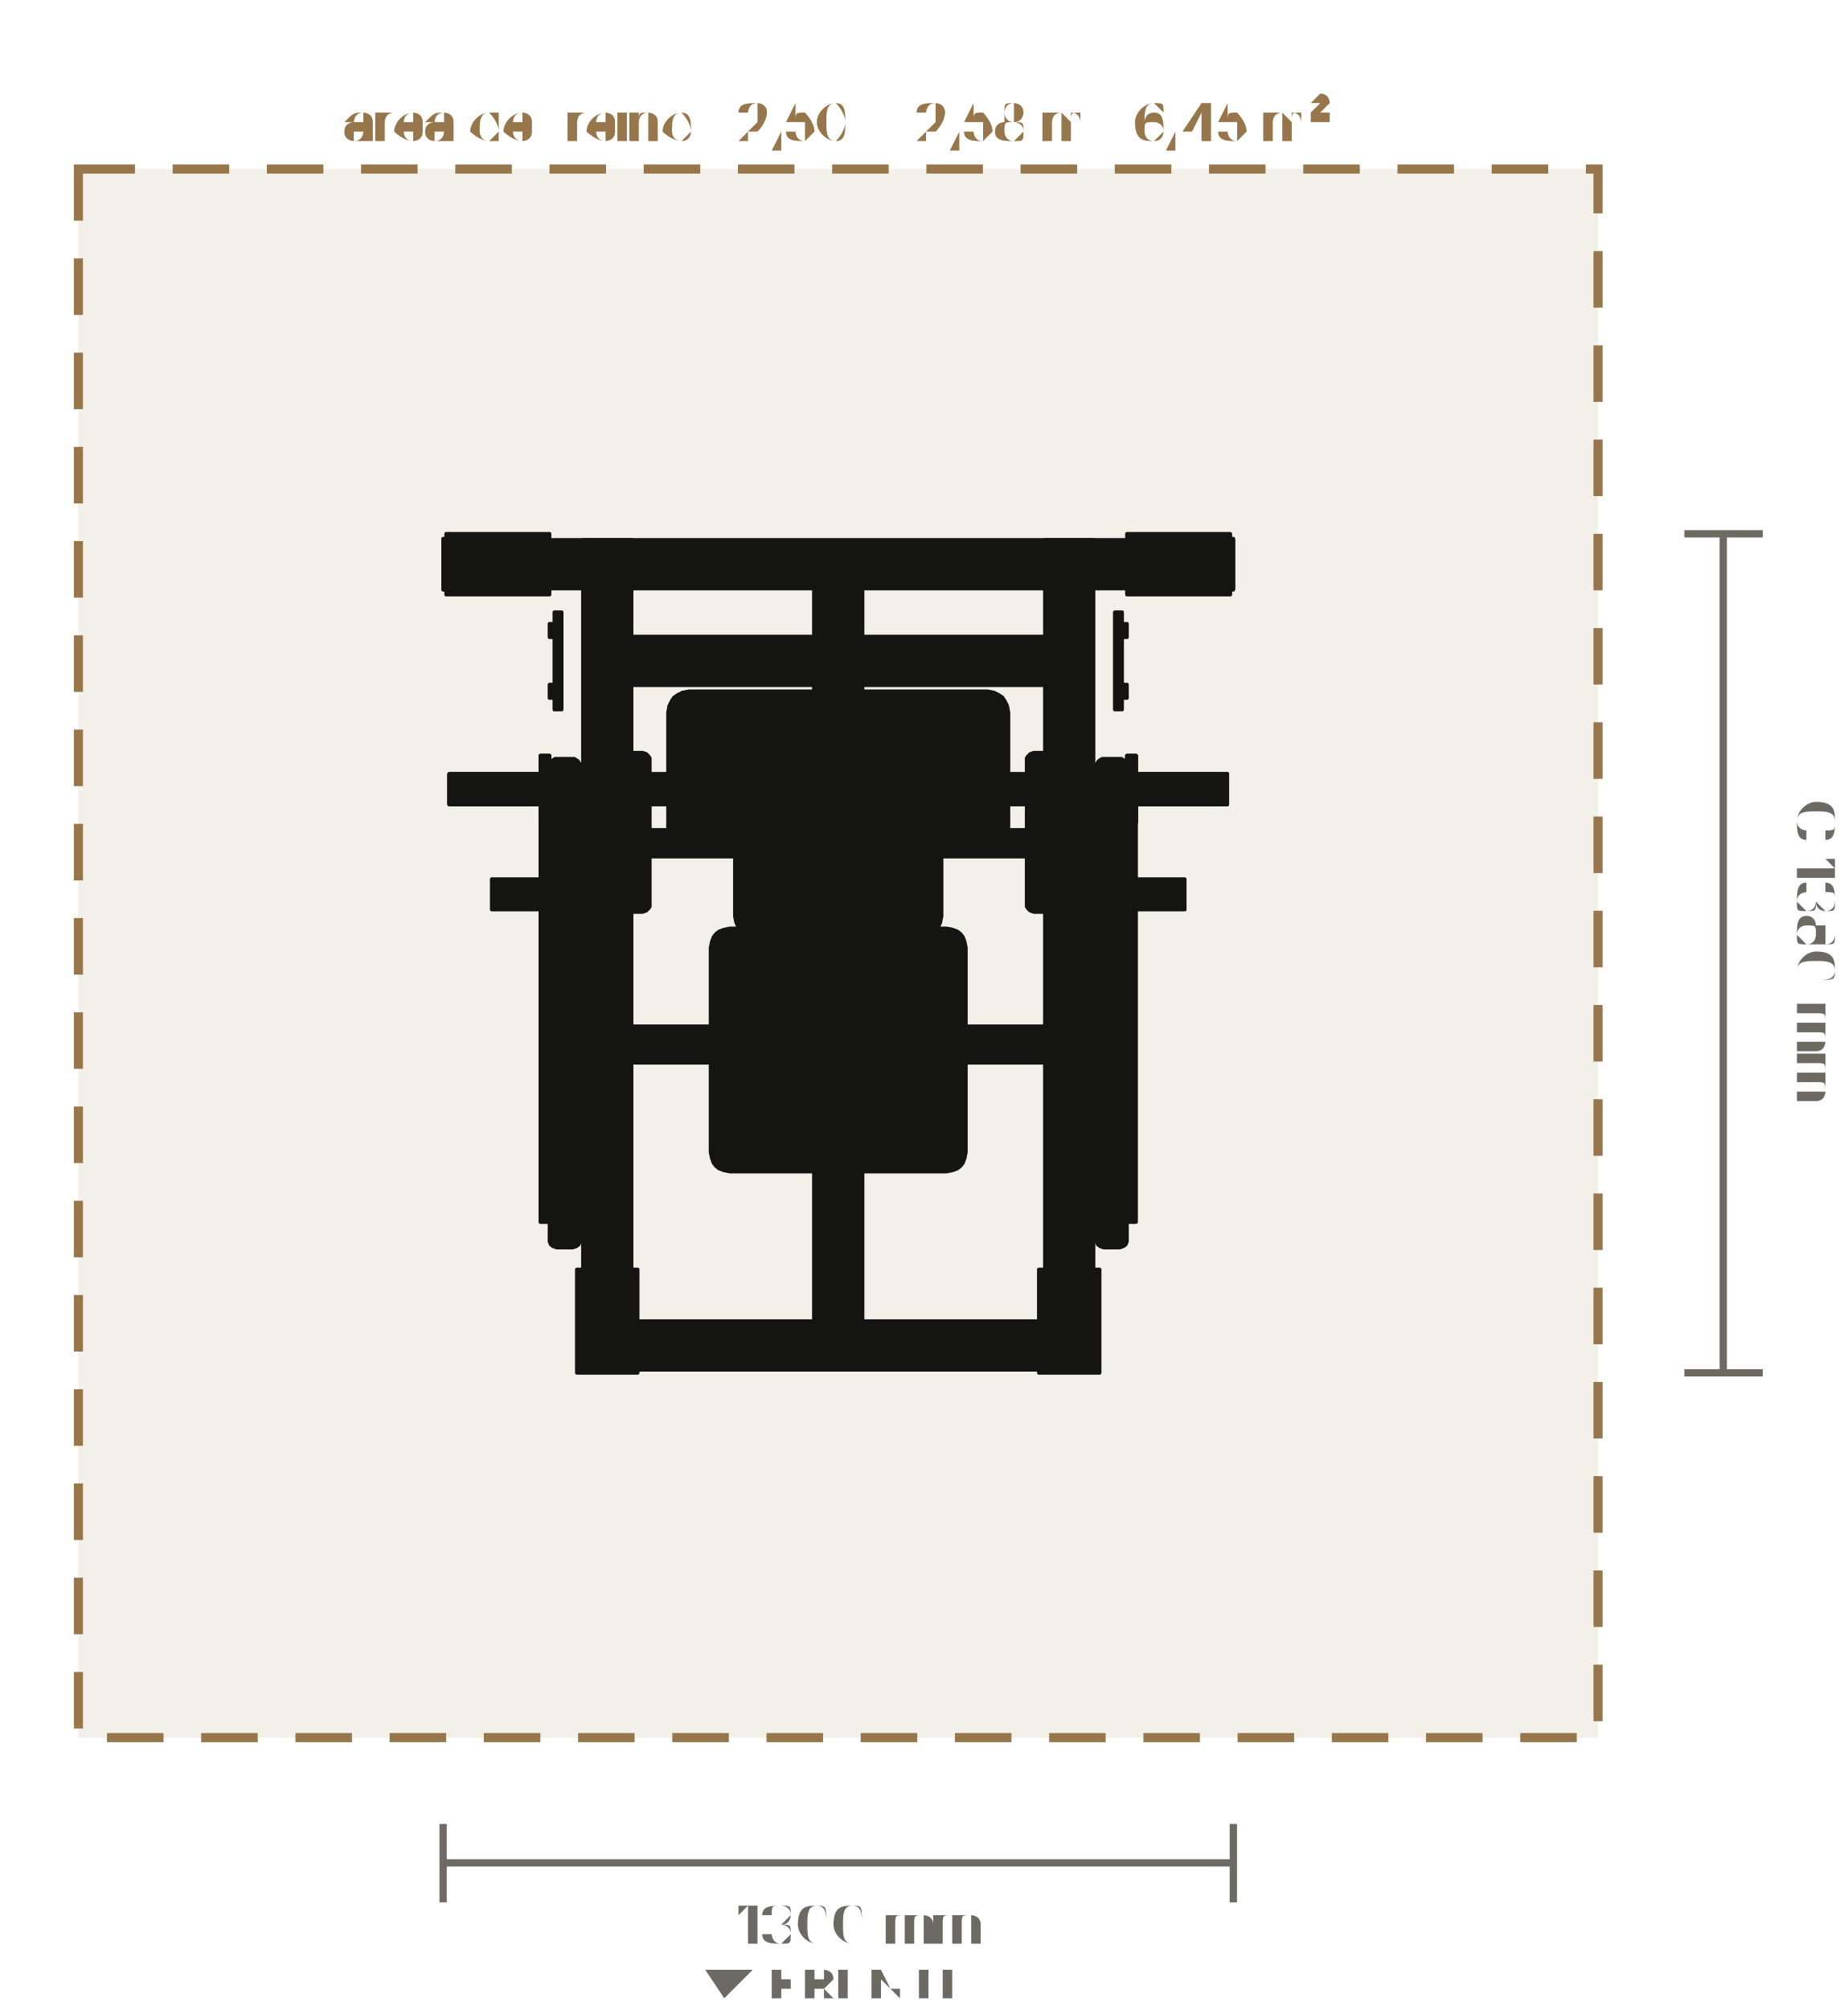
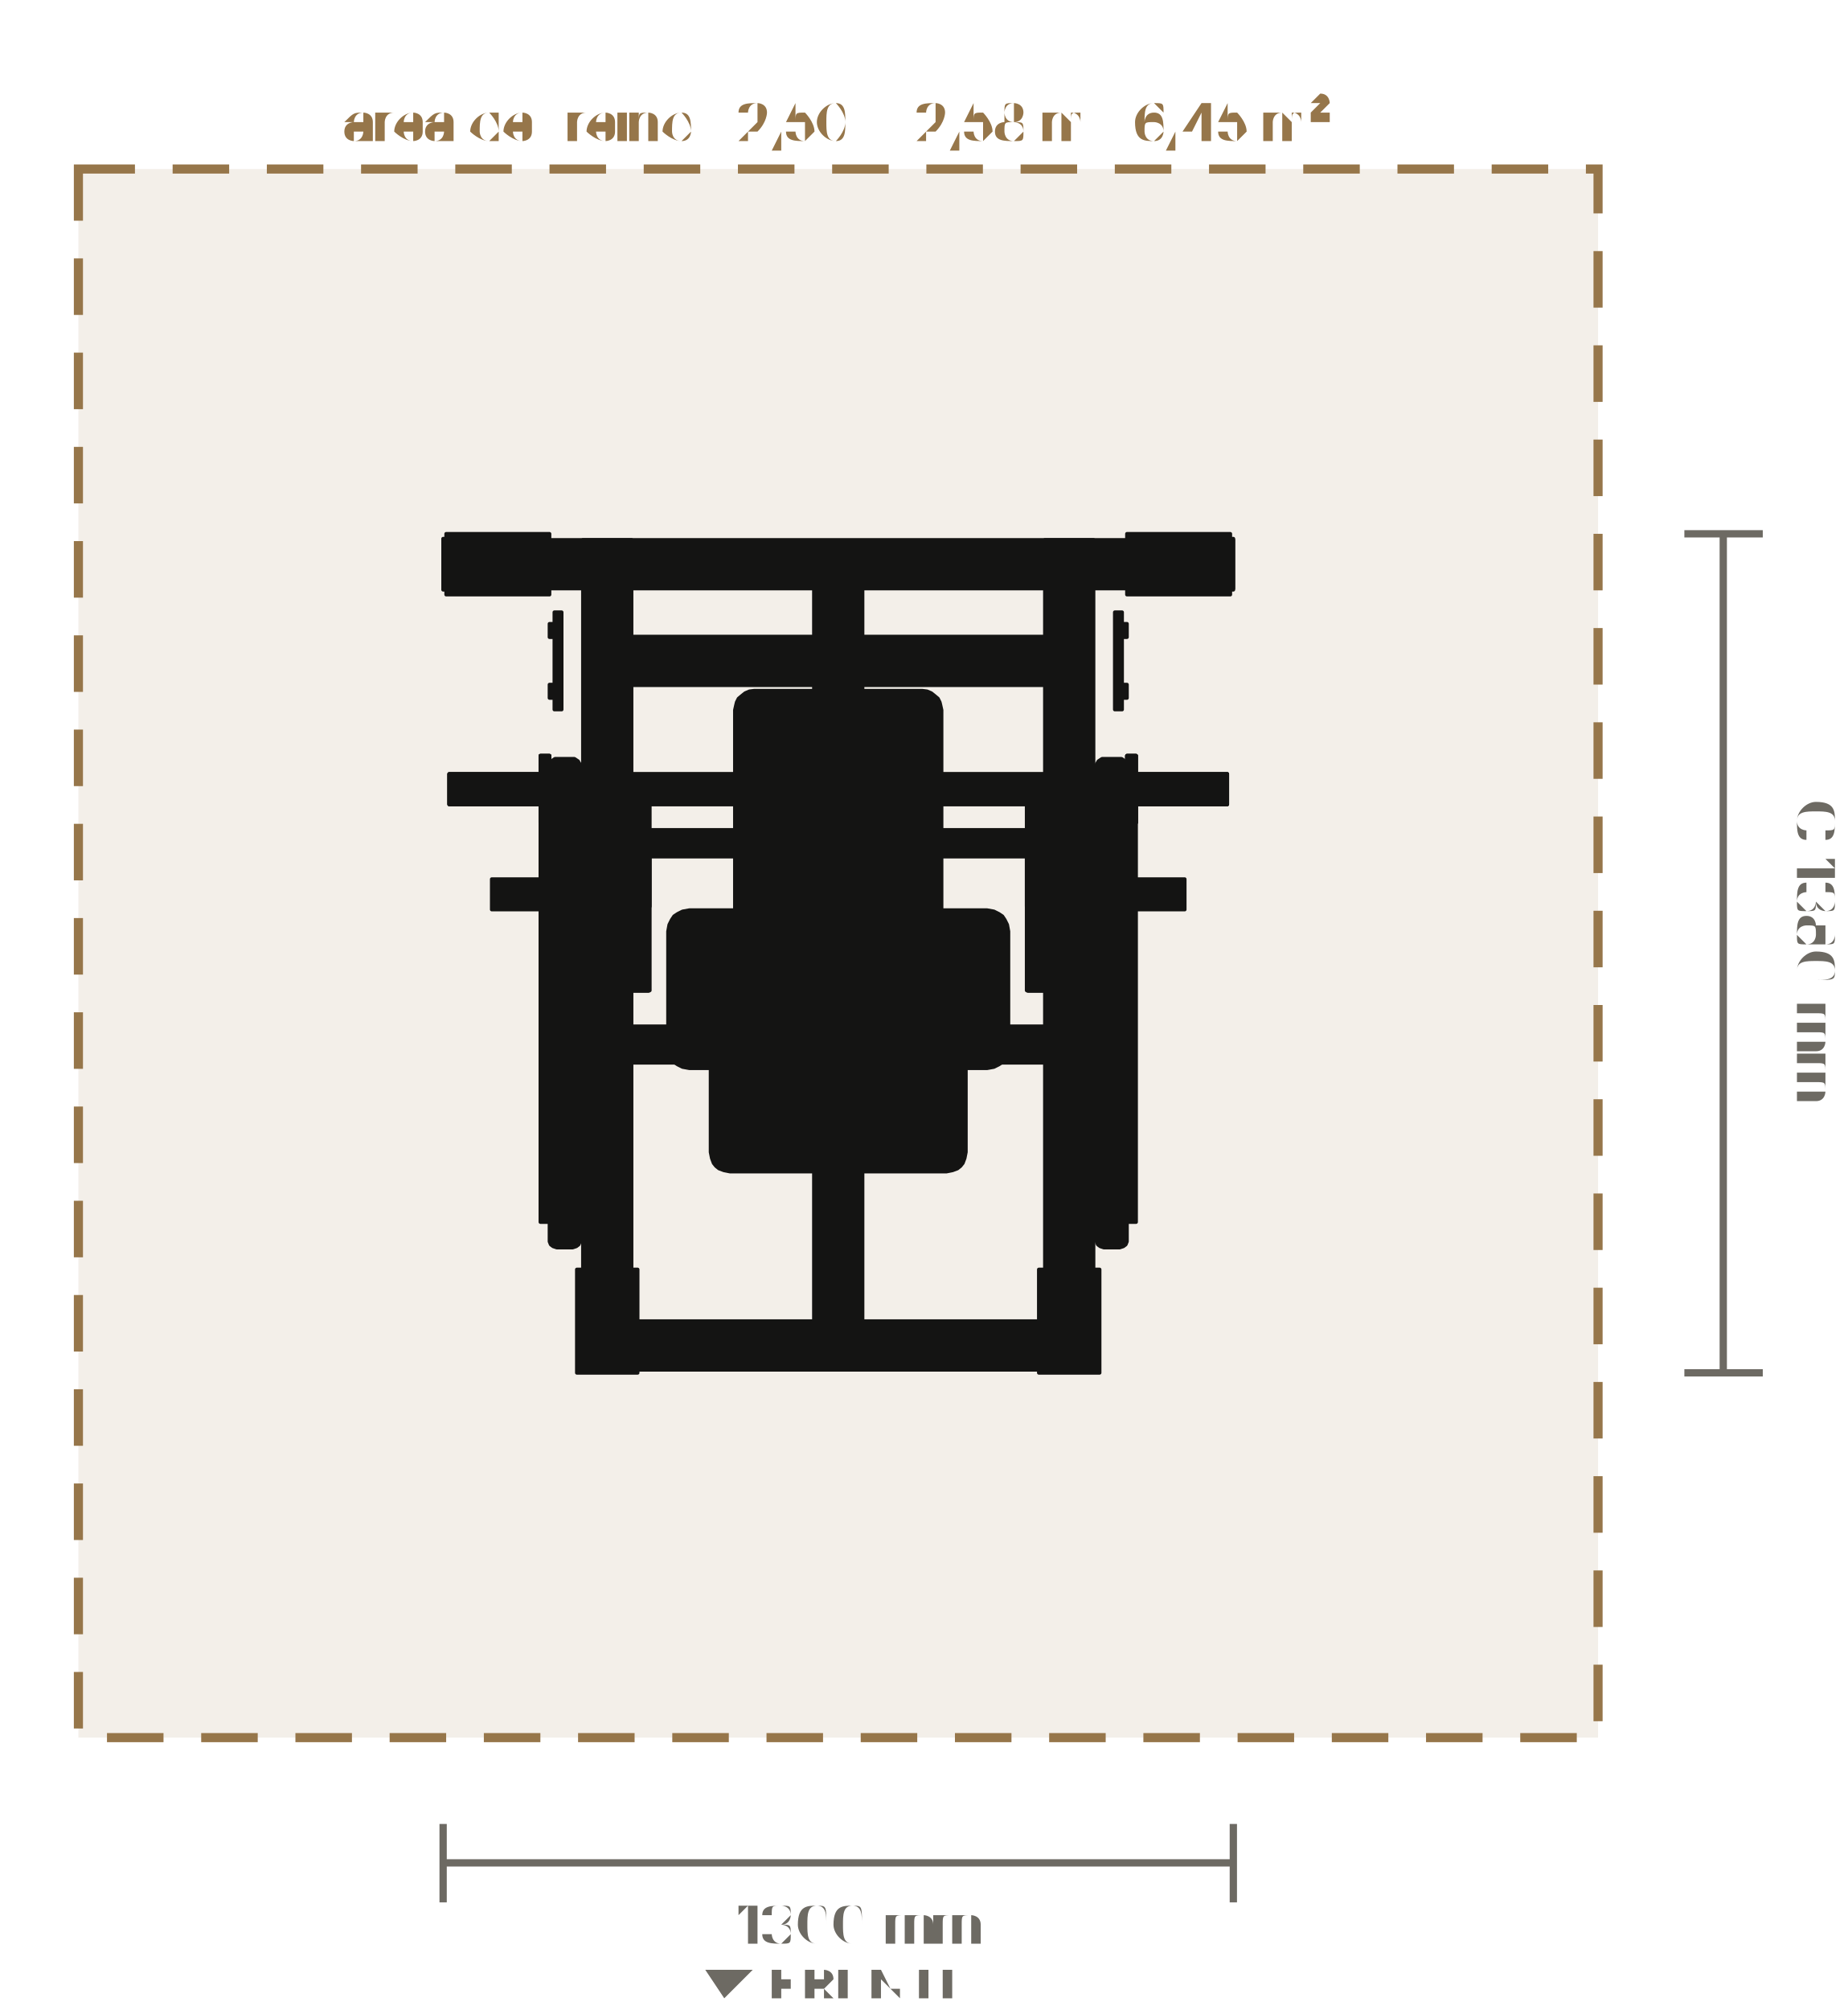
<svg xmlns="http://www.w3.org/2000/svg" viewBox="-1.379 -1.568 3.04 3.306" role="img" aria-label="Planta do Pullover de Peso Livre (LD-A017): 1300 × 1380 mm, com 60 cm de área de treino em volta" data-equipment="LD-A017" data-unit="m">
  <rect class="eq-zone" x="-1.25" y="-1.29" width="2.5" height="2.58" style="fill:#96764a;fill-opacity:.12;stroke:#96764a;stroke-width:0.015;stroke-dasharray:0.093 0.062" />
  <text class="eq-zone-label" x="0" y="-1.337" style="font-family:Barlow,Inter,Arial,sans-serif;font-size:0.088px;fill:#96764a;text-anchor:middle">área de treino · 2,50 × 2,58 m · 6,45 m²</text>
  <g class="eq-parts">
    <polygon class="eq-part" points="-0.42,-0.68 -0.34,-0.68 -0.34,0.685 -0.42,0.685" style="fill:#141413;stroke:#141413;stroke-width:0.006;stroke-linejoin:round" />
    <polygon class="eq-part" points="-0.645,-0.69 -0.475,-0.69 -0.475,-0.59 -0.645,-0.59" style="fill:#141413;stroke:#141413;stroke-width:0.006;stroke-linejoin:round" />
    <polygon class="eq-part" points="-0.626,-0.64 -0.626,-0.643 -0.625,-0.646 -0.623,-0.648 -0.621,-0.65 -0.618,-0.651 -0.615,-0.651 -0.612,-0.651 -0.61,-0.65 -0.607,-0.648 -0.606,-0.646 -0.604,-0.643 -0.604,-0.64 -0.604,-0.637 -0.606,-0.635 -0.607,-0.632 -0.61,-0.631 -0.612,-0.629 -0.615,-0.629 -0.618,-0.629 -0.621,-0.631 -0.623,-0.632 -0.625,-0.635 -0.626,-0.637" style="fill:#141413;stroke:#141413;stroke-width:0.006;stroke-linejoin:round" />
    <polygon class="eq-part" points="-0.516,-0.64 -0.516,-0.643 -0.514,-0.646 -0.513,-0.648 -0.51,-0.65 -0.508,-0.651 -0.505,-0.651 -0.502,-0.651 -0.499,-0.65 -0.497,-0.648 -0.495,-0.646 -0.494,-0.643 -0.494,-0.64 -0.494,-0.637 -0.495,-0.635 -0.497,-0.632 -0.499,-0.631 -0.502,-0.629 -0.505,-0.629 -0.508,-0.629 -0.51,-0.631 -0.513,-0.632 -0.514,-0.635 -0.516,-0.637" style="fill:#141413;stroke:#141413;stroke-width:0.006;stroke-linejoin:round" />
    <polygon class="eq-part" points="-0.43,0.52 -0.33,0.52 -0.33,0.69 -0.43,0.69" style="fill:#141413;stroke:#141413;stroke-width:0.006;stroke-linejoin:round" />
    <polygon class="eq-part" points="-0.391,0.55 -0.391,0.547 -0.39,0.545 -0.388,0.542 -0.386,0.541 -0.383,0.539 -0.38,0.539 -0.377,0.539 -0.374,0.541 -0.372,0.542 -0.37,0.545 -0.369,0.547 -0.369,0.55 -0.369,0.553 -0.37,0.556 -0.372,0.558 -0.374,0.56 -0.377,0.561 -0.38,0.561 -0.383,0.561 -0.386,0.56 -0.388,0.558 -0.39,0.556 -0.391,0.553" style="fill:#141413;stroke:#141413;stroke-width:0.006;stroke-linejoin:round" />
    <polygon class="eq-part" points="-0.391,0.66 -0.391,0.657 -0.39,0.655 -0.388,0.652 -0.386,0.651 -0.383,0.649 -0.38,0.649 -0.377,0.649 -0.374,0.651 -0.372,0.652 -0.37,0.655 -0.369,0.657 -0.369,0.66 -0.369,0.663 -0.37,0.666 -0.372,0.668 -0.374,0.67 -0.377,0.671 -0.38,0.671 -0.383,0.671 -0.386,0.67 -0.388,0.668 -0.39,0.666 -0.391,0.663" style="fill:#141413;stroke:#141413;stroke-width:0.006;stroke-linejoin:round" />
    <polygon class="eq-part" points="-0.65,-0.682 -0.638,-0.682 -0.638,-0.598 -0.65,-0.598" style="fill:#141413;stroke:#141413;stroke-width:0.006;stroke-linejoin:round" />
    <polygon class="eq-part" points="-0.422,0.673 -0.338,0.673 -0.338,0.685 -0.422,0.685" style="fill:#141413;stroke:#141413;stroke-width:0.006;stroke-linejoin:round" />
    <polygon class="eq-part" points="0.34,-0.68 0.42,-0.68 0.42,0.685 0.34,0.685" style="fill:#141413;stroke:#141413;stroke-width:0.006;stroke-linejoin:round" />
    <polygon class="eq-part" points="0.475,-0.69 0.645,-0.69 0.645,-0.59 0.475,-0.59" style="fill:#141413;stroke:#141413;stroke-width:0.006;stroke-linejoin:round" />
    <polygon class="eq-part" points="0.494,-0.64 0.494,-0.643 0.495,-0.646 0.497,-0.648 0.499,-0.65 0.502,-0.651 0.505,-0.651 0.508,-0.651 0.51,-0.65 0.513,-0.648 0.514,-0.646 0.516,-0.643 0.516,-0.64 0.516,-0.637 0.514,-0.635 0.513,-0.632 0.51,-0.631 0.508,-0.629 0.505,-0.629 0.502,-0.629 0.499,-0.631 0.497,-0.632 0.495,-0.635 0.494,-0.637" style="fill:#141413;stroke:#141413;stroke-width:0.006;stroke-linejoin:round" />
    <polygon class="eq-part" points="0.604,-0.64 0.604,-0.643 0.606,-0.646 0.607,-0.648 0.61,-0.65 0.612,-0.651 0.615,-0.651 0.618,-0.651 0.621,-0.65 0.623,-0.648 0.625,-0.646 0.626,-0.643 0.626,-0.64 0.626,-0.637 0.625,-0.635 0.623,-0.632 0.621,-0.631 0.618,-0.629 0.615,-0.629 0.612,-0.629 0.61,-0.631 0.607,-0.632 0.606,-0.635 0.604,-0.637" style="fill:#141413;stroke:#141413;stroke-width:0.006;stroke-linejoin:round" />
    <polygon class="eq-part" points="0.33,0.52 0.43,0.52 0.43,0.69 0.33,0.69" style="fill:#141413;stroke:#141413;stroke-width:0.006;stroke-linejoin:round" />
    <polygon class="eq-part" points="0.369,0.55 0.369,0.547 0.37,0.545 0.372,0.542 0.374,0.541 0.377,0.539 0.38,0.539 0.383,0.539 0.386,0.541 0.388,0.542 0.39,0.545 0.391,0.547 0.391,0.55 0.391,0.553 0.39,0.556 0.388,0.558 0.386,0.56 0.383,0.561 0.38,0.561 0.377,0.561 0.374,0.56 0.372,0.558 0.37,0.556 0.369,0.553" style="fill:#141413;stroke:#141413;stroke-width:0.006;stroke-linejoin:round" />
    <polygon class="eq-part" points="0.369,0.66 0.369,0.657 0.37,0.655 0.372,0.652 0.374,0.651 0.377,0.649 0.38,0.649 0.383,0.649 0.386,0.651 0.388,0.652 0.39,0.655 0.391,0.657 0.391,0.66 0.391,0.663 0.39,0.666 0.388,0.668 0.386,0.67 0.383,0.671 0.38,0.671 0.377,0.671 0.374,0.67 0.372,0.668 0.37,0.666 0.369,0.663" style="fill:#141413;stroke:#141413;stroke-width:0.006;stroke-linejoin:round" />
    <polygon class="eq-part" points="0.638,-0.682 0.65,-0.682 0.65,-0.598 0.638,-0.598" style="fill:#141413;stroke:#141413;stroke-width:0.006;stroke-linejoin:round" />
    <polygon class="eq-part" points="0.338,0.673 0.422,0.673 0.422,0.685 0.338,0.685" style="fill:#141413;stroke:#141413;stroke-width:0.006;stroke-linejoin:round" />
    <polygon class="eq-part" points="-0.65,-0.68 0.65,-0.68 0.65,-0.6 -0.65,-0.6" style="fill:#141413;stroke:#141413;stroke-width:0.006;stroke-linejoin:round" />
    <polygon class="eq-part" points="-0.38,0.605 0.38,0.605 0.38,0.685 -0.38,0.685" style="fill:#141413;stroke:#141413;stroke-width:0.006;stroke-linejoin:round" />
    <polygon class="eq-part" points="-0.04,-0.64 0.04,-0.64 0.04,0.645 -0.04,0.645" style="fill:#141413;stroke:#141413;stroke-width:0.006;stroke-linejoin:round" />
    <polygon class="eq-part" points="-0.035,0.136 -0.035,0.133 -0.033,0.13 -0.032,0.128 -0.029,0.126 -0.026,0.124 -0.023,0.124 0.023,0.124 0.026,0.124 0.029,0.126 0.032,0.128 0.033,0.13 0.035,0.133 0.035,0.136 0.035,0.182 0.035,0.185 0.033,0.188 0.032,0.191 0.029,0.192 0.026,0.194 0.023,0.194 -0.023,0.194 -0.026,0.194 -0.029,0.192 -0.032,0.191 -0.033,0.188 -0.035,0.185 -0.035,0.182" style="fill:#141413;stroke:#141413;stroke-width:0.006;stroke-linejoin:round" />
    <polygon class="eq-part" points="0.035,0.137 0.047,0.137 0.047,0.181 0.035,0.181" style="fill:#141413;stroke:#141413;stroke-width:0.006;stroke-linejoin:round" />
    <polygon class="eq-part" points="0.033,0.159 0.033,0.157 0.033,0.155 0.033,0.154 0.034,0.153 0.034,0.152 0.035,0.152 0.115,0.152 0.116,0.152 0.116,0.153 0.117,0.154 0.117,0.155 0.117,0.157 0.117,0.159 0.117,0.161 0.117,0.163 0.117,0.164 0.116,0.165 0.116,0.166 0.115,0.166 0.035,0.166 0.034,0.166 0.034,0.165 0.033,0.164 0.033,0.163 0.033,0.161" style="fill:#141413;stroke:#141413;stroke-width:0.006;stroke-linejoin:round" />
    <polygon class="eq-part" points="-0.21,-0.009 -0.208,-0.019 -0.205,-0.027 -0.201,-0.032 -0.196,-0.036 -0.188,-0.039 -0.178,-0.041 0.178,-0.041 0.188,-0.039 0.196,-0.036 0.201,-0.032 0.205,-0.027 0.208,-0.019 0.21,-0.009 0.21,0.327 0.208,0.337 0.205,0.345 0.201,0.35 0.196,0.354 0.188,0.357 0.178,0.359 -0.178,0.359 -0.188,0.357 -0.196,0.354 -0.201,0.35 -0.205,0.345 -0.208,0.337 -0.21,0.327" style="fill:#141413;stroke:#141413;stroke-width:0.006;stroke-linejoin:round" />
-     <polygon class="eq-part" points="-0.17,-0.274 -0.168,-0.284 -0.164,-0.293 -0.16,-0.297 -0.155,-0.301 -0.147,-0.305 -0.138,-0.306 0.138,-0.306 0.147,-0.305 0.155,-0.301 0.16,-0.297 0.164,-0.293 0.168,-0.284 0.17,-0.274 0.17,-0.061 0.168,-0.051 0.164,-0.042 0.16,-0.037 0.155,-0.034 0.147,-0.03 0.138,-0.029 -0.138,-0.029 -0.147,-0.03 -0.155,-0.034 -0.16,-0.037 -0.164,-0.042 -0.168,-0.051 -0.17,-0.061" style="fill:#141413;stroke:#141413;stroke-width:0.006;stroke-linejoin:round" />
-     <polygon class="eq-part" points="-0.03,-0.29 -0.028,-0.296 -0.024,-0.3 -0.018,-0.302 0.018,-0.302 0.024,-0.3 0.028,-0.296 0.03,-0.29 0.03,-0.103 0.028,-0.097 0.024,-0.093 0.018,-0.091 -0.018,-0.091 -0.024,-0.093 -0.028,-0.097 -0.03,-0.103" style="fill:#141413;stroke:#141413;stroke-width:0.006;stroke-linejoin:round" />
+     <polygon class="eq-part" points="-0.17,-0.4 -0.168,-0.409 -0.167,-0.413 -0.164,-0.419 -0.158,-0.424 -0.153,-0.428 -0.146,-0.431 -0.138,-0.432 0.138,-0.432 0.146,-0.431 0.153,-0.428 0.158,-0.424 0.164,-0.419 0.167,-0.413 0.168,-0.409 0.17,-0.4 0.17,-0.068 0.168,-0.059 0.167,-0.054 0.164,-0.048 0.158,-0.043 0.153,-0.039 0.146,-0.036 0.138,-0.035 -0.138,-0.035 -0.146,-0.036 -0.153,-0.039 -0.158,-0.043 -0.164,-0.048 -0.167,-0.054 -0.168,-0.059 -0.17,-0.068" style="fill:#141413;stroke:#141413;stroke-width:0.006;stroke-linejoin:round" />
+     <polygon class="eq-part" points="-0.03,-0.378 -0.028,-0.383 -0.024,-0.387 -0.018,-0.389 0.018,-0.389 0.024,-0.387 0.028,-0.383 0.03,-0.378 0.03,-0.103 0.028,-0.097 0.024,-0.093 0.018,-0.091 -0.018,-0.091 -0.024,-0.093 -0.028,-0.097 -0.03,-0.103" style="fill:#141413;stroke:#141413;stroke-width:0.006;stroke-linejoin:round" />
    <polygon class="eq-part" points="-0.04,-0.221 0.04,-0.221 0.04,-0.141 -0.04,-0.141" style="fill:#141413;stroke:#141413;stroke-width:0.006;stroke-linejoin:round" />
-     <polygon class="eq-part" points="0.31,-0.318 0.31,-0.321 0.312,-0.324 0.314,-0.326 0.316,-0.328 0.319,-0.329 0.322,-0.33 0.358,-0.33 0.361,-0.329 0.364,-0.328 0.366,-0.326 0.368,-0.324 0.37,-0.321 0.37,-0.318 0.37,-0.164 0.37,-0.161 0.368,-0.158 0.366,-0.156 0.364,-0.154 0.361,-0.153 0.358,-0.152 0.322,-0.152 0.319,-0.153 0.316,-0.154 0.314,-0.156 0.312,-0.158 0.31,-0.161 0.31,-0.164" style="fill:#141413;stroke:#141413;stroke-width:0.006;stroke-linejoin:round" />
-     <polygon class="eq-part" points="0.31,-0.198 0.31,-0.201 0.312,-0.204 0.314,-0.206 0.316,-0.208 0.319,-0.209 0.322,-0.21 0.358,-0.21 0.361,-0.209 0.364,-0.208 0.366,-0.206 0.368,-0.204 0.37,-0.201 0.37,-0.198 0.37,-0.08 0.37,-0.077 0.368,-0.074 0.366,-0.072 0.364,-0.07 0.361,-0.069 0.358,-0.068 0.322,-0.068 0.319,-0.069 0.316,-0.07 0.314,-0.072 0.312,-0.074 0.31,-0.077 0.31,-0.08" style="fill:#141413;stroke:#141413;stroke-width:0.006;stroke-linejoin:round" />
+     <polygon class="eq-part" points="0.31,-0.275 0.312,-0.281 0.316,-0.285 0.322,-0.287 0.358,-0.287 0.364,-0.285 0.368,-0.281 0.37,-0.275 0.37,0.061 0.368,0.062 0.364,0.062 0.358,0.062 0.322,0.062 0.316,0.062 0.312,0.062 0.31,0.061" style="fill:#141413;stroke:#141413;stroke-width:0.006;stroke-linejoin:round" />
+     <polygon class="eq-part" points="0.31,-0.198 0.31,-0.201 0.312,-0.204 0.314,-0.206 0.316,-0.208 0.319,-0.209 0.322,-0.209 0.358,-0.209 0.361,-0.209 0.364,-0.208 0.366,-0.206 0.368,-0.204 0.37,-0.201 0.37,-0.198 0.37,-0.08 0.37,-0.077 0.368,-0.074 0.366,-0.072 0.364,-0.07 0.361,-0.069 0.358,-0.069 0.322,-0.069 0.319,-0.069 0.316,-0.07 0.314,-0.072 0.312,-0.074 0.31,-0.077 0.31,-0.08" style="fill:#141413;stroke:#141413;stroke-width:0.006;stroke-linejoin:round" />
    <polygon class="eq-part" points="0.37,-0.152 0.385,-0.152 0.385,-0.042 0.37,-0.042" style="fill:#141413;stroke:#141413;stroke-width:0.006;stroke-linejoin:round" />
    <polygon class="eq-part" points="0.385,-0.122 0.57,-0.122 0.57,-0.072 0.385,-0.072" style="fill:#141413;stroke:#141413;stroke-width:0.006;stroke-linejoin:round" />
-     <polygon class="eq-part" points="-0.37,-0.318 -0.37,-0.321 -0.368,-0.324 -0.366,-0.326 -0.364,-0.328 -0.361,-0.329 -0.358,-0.33 -0.322,-0.33 -0.319,-0.329 -0.316,-0.328 -0.314,-0.326 -0.312,-0.324 -0.31,-0.321 -0.31,-0.318 -0.31,-0.164 -0.31,-0.161 -0.312,-0.158 -0.314,-0.156 -0.316,-0.154 -0.319,-0.153 -0.322,-0.152 -0.358,-0.152 -0.361,-0.153 -0.364,-0.154 -0.366,-0.156 -0.368,-0.158 -0.37,-0.161 -0.37,-0.164" style="fill:#141413;stroke:#141413;stroke-width:0.006;stroke-linejoin:round" />
-     <polygon class="eq-part" points="-0.37,-0.198 -0.37,-0.201 -0.368,-0.204 -0.366,-0.206 -0.364,-0.208 -0.361,-0.209 -0.358,-0.21 -0.322,-0.21 -0.319,-0.209 -0.316,-0.208 -0.314,-0.206 -0.312,-0.204 -0.31,-0.201 -0.31,-0.198 -0.31,-0.08 -0.31,-0.077 -0.312,-0.074 -0.314,-0.072 -0.316,-0.07 -0.319,-0.069 -0.322,-0.068 -0.358,-0.068 -0.361,-0.069 -0.364,-0.07 -0.366,-0.072 -0.368,-0.074 -0.37,-0.077 -0.37,-0.08" style="fill:#141413;stroke:#141413;stroke-width:0.006;stroke-linejoin:round" />
+     <polygon class="eq-part" points="-0.37,-0.275 -0.368,-0.281 -0.364,-0.285 -0.358,-0.287 -0.322,-0.287 -0.316,-0.285 -0.312,-0.281 -0.31,-0.275 -0.31,0.061 -0.312,0.062 -0.316,0.062 -0.322,0.062 -0.358,0.062 -0.364,0.062 -0.368,0.062 -0.37,0.061" style="fill:#141413;stroke:#141413;stroke-width:0.006;stroke-linejoin:round" />
+     <polygon class="eq-part" points="-0.37,-0.198 -0.37,-0.201 -0.368,-0.204 -0.366,-0.206 -0.364,-0.208 -0.361,-0.209 -0.358,-0.209 -0.322,-0.209 -0.319,-0.209 -0.316,-0.208 -0.314,-0.206 -0.312,-0.204 -0.31,-0.201 -0.31,-0.198 -0.31,-0.08 -0.31,-0.077 -0.312,-0.074 -0.314,-0.072 -0.316,-0.07 -0.319,-0.069 -0.322,-0.069 -0.358,-0.069 -0.361,-0.069 -0.364,-0.07 -0.366,-0.072 -0.368,-0.074 -0.37,-0.077 -0.37,-0.08" style="fill:#141413;stroke:#141413;stroke-width:0.006;stroke-linejoin:round" />
    <polygon class="eq-part" points="-0.385,-0.152 -0.37,-0.152 -0.37,-0.042 -0.385,-0.042" style="fill:#141413;stroke:#141413;stroke-width:0.006;stroke-linejoin:round" />
    <polygon class="eq-part" points="-0.57,-0.122 -0.385,-0.122 -0.385,-0.072 -0.57,-0.072" style="fill:#141413;stroke:#141413;stroke-width:0.006;stroke-linejoin:round" />
    <polygon class="eq-part" points="-0.34,-0.203 0.34,-0.203 0.34,-0.159 -0.34,-0.159" style="fill:#141413;stroke:#141413;stroke-width:0.006;stroke-linejoin:round" />
-     <polygon class="eq-part" points="-0.28,-0.396 -0.278,-0.407 -0.274,-0.415 -0.27,-0.421 -0.264,-0.425 -0.256,-0.429 -0.245,-0.431 0.245,-0.431 0.256,-0.429 0.264,-0.425 0.27,-0.421 0.274,-0.415 0.278,-0.407 0.28,-0.396 0.28,-0.206 0.278,-0.195 0.274,-0.187 0.27,-0.181 0.264,-0.177 0.256,-0.173 0.245,-0.171 -0.245,-0.171 -0.256,-0.173 -0.264,-0.177 -0.27,-0.181 -0.274,-0.187 -0.278,-0.195 -0.28,-0.206" style="fill:#141413;stroke:#141413;stroke-width:0.006;stroke-linejoin:round" />
+     <polygon class="eq-part" points="-0.28,-0.036 -0.278,-0.047 -0.274,-0.055 -0.27,-0.061 -0.264,-0.065 -0.256,-0.069 -0.245,-0.071 0.245,-0.071 0.256,-0.069 0.264,-0.065 0.27,-0.061 0.274,-0.055 0.278,-0.047 0.28,-0.036 0.28,0.154 0.278,0.165 0.274,0.173 0.27,0.179 0.264,0.183 0.256,0.187 0.245,0.189 -0.245,0.189 -0.256,0.187 -0.264,0.183 -0.27,0.179 -0.274,0.173 -0.278,0.165 -0.28,0.154" style="fill:#141413;stroke:#141413;stroke-width:0.006;stroke-linejoin:round" />
    <polygon class="eq-part" points="0.425,-0.308 0.425,-0.311 0.427,-0.314 0.428,-0.316 0.431,-0.318 0.434,-0.32 0.437,-0.32 0.463,-0.32 0.466,-0.32 0.469,-0.318 0.471,-0.316 0.473,-0.314 0.475,-0.311 0.475,-0.308 0.475,-0.232 0.475,-0.229 0.473,-0.226 0.471,-0.223 0.469,-0.222 0.466,-0.22 0.463,-0.22 0.437,-0.22 0.434,-0.22 0.431,-0.222 0.428,-0.223 0.427,-0.226 0.425,-0.229 0.425,-0.232" style="fill:#141413;stroke:#141413;stroke-width:0.006;stroke-linejoin:round" />
    <polygon class="eq-part" points="0.425,-0.032 0.427,-0.038 0.431,-0.042 0.437,-0.044 0.463,-0.044 0.469,-0.042 0.473,-0.038 0.475,-0.032 0.475,0.474 0.473,0.479 0.469,0.482 0.463,0.484 0.437,0.484 0.431,0.482 0.427,0.479 0.425,0.474" style="fill:#141413;stroke:#141413;stroke-width:0.006;stroke-linejoin:round" />
    <polygon class="eq-part" points="0.425,-0.27 0.475,-0.27 0.475,0.15 0.425,0.15" style="fill:#141413;stroke:#141413;stroke-width:0.006;stroke-linejoin:round" />
    <polygon class="eq-part" points="0.425,-0.27 0.475,-0.27 0.475,0.165 0.425,0.165" style="fill:#141413;stroke:#141413;stroke-width:0.006;stroke-linejoin:round" />
    <polygon class="eq-part" points="0.425,-0.27 0.475,-0.27 0.475,0.048 0.425,0.048" style="fill:#141413;stroke:#141413;stroke-width:0.006;stroke-linejoin:round" />
    <polygon class="eq-part" points="0.41,-0.27 0.49,-0.27 0.49,0.442 0.41,0.442" style="fill:#141413;stroke:#141413;stroke-width:0.006;stroke-linejoin:round" />
    <polygon class="eq-part" points="0.475,-0.325 0.49,-0.325 0.49,-0.215 0.475,-0.215" style="fill:#141413;stroke:#141413;stroke-width:0.006;stroke-linejoin:round" />
    <polygon class="eq-part" points="0.49,-0.295 0.64,-0.295 0.64,-0.245 0.49,-0.245" style="fill:#141413;stroke:#141413;stroke-width:0.006;stroke-linejoin:round" />
    <polygon class="eq-part" points="0.475,-0.325 0.49,-0.325 0.49,-0.215 0.475,-0.215" style="fill:#141413;stroke:#141413;stroke-width:0.006;stroke-linejoin:round" />
    <polygon class="eq-part" points="0.49,-0.295 0.64,-0.295 0.64,-0.245 0.49,-0.245" style="fill:#141413;stroke:#141413;stroke-width:0.006;stroke-linejoin:round" />
    <polygon class="eq-part" points="0.475,-0.325 0.49,-0.325 0.49,-0.215 0.475,-0.215" style="fill:#141413;stroke:#141413;stroke-width:0.006;stroke-linejoin:round" />
    <polygon class="eq-part" points="0.49,-0.295 0.64,-0.295 0.64,-0.245 0.49,-0.245" style="fill:#141413;stroke:#141413;stroke-width:0.006;stroke-linejoin:round" />
    <polygon class="eq-part" points="0.415,-0.075 0.45,-0.075 0.45,-0.025 0.415,-0.025" style="fill:#141413;stroke:#141413;stroke-width:0.006;stroke-linejoin:round" />
    <polygon class="eq-part" points="-0.475,-0.308 -0.475,-0.311 -0.473,-0.314 -0.471,-0.316 -0.469,-0.318 -0.466,-0.32 -0.463,-0.32 -0.437,-0.32 -0.434,-0.32 -0.431,-0.318 -0.428,-0.316 -0.427,-0.314 -0.425,-0.311 -0.425,-0.308 -0.425,-0.232 -0.425,-0.229 -0.427,-0.226 -0.428,-0.223 -0.431,-0.222 -0.434,-0.22 -0.437,-0.22 -0.463,-0.22 -0.466,-0.22 -0.469,-0.222 -0.471,-0.223 -0.473,-0.226 -0.475,-0.229 -0.475,-0.232" style="fill:#141413;stroke:#141413;stroke-width:0.006;stroke-linejoin:round" />
    <polygon class="eq-part" points="-0.475,-0.032 -0.473,-0.038 -0.469,-0.042 -0.463,-0.044 -0.437,-0.044 -0.431,-0.042 -0.427,-0.038 -0.425,-0.032 -0.425,0.474 -0.427,0.479 -0.431,0.482 -0.437,0.484 -0.463,0.484 -0.469,0.482 -0.473,0.479 -0.475,0.474" style="fill:#141413;stroke:#141413;stroke-width:0.006;stroke-linejoin:round" />
    <polygon class="eq-part" points="-0.475,-0.27 -0.425,-0.27 -0.425,0.15 -0.475,0.15" style="fill:#141413;stroke:#141413;stroke-width:0.006;stroke-linejoin:round" />
    <polygon class="eq-part" points="-0.475,-0.27 -0.425,-0.27 -0.425,0.165 -0.475,0.165" style="fill:#141413;stroke:#141413;stroke-width:0.006;stroke-linejoin:round" />
    <polygon class="eq-part" points="-0.475,-0.27 -0.425,-0.27 -0.425,0.048 -0.475,0.048" style="fill:#141413;stroke:#141413;stroke-width:0.006;stroke-linejoin:round" />
    <polygon class="eq-part" points="-0.49,-0.27 -0.41,-0.27 -0.41,0.442 -0.49,0.442" style="fill:#141413;stroke:#141413;stroke-width:0.006;stroke-linejoin:round" />
    <polygon class="eq-part" points="-0.49,-0.325 -0.475,-0.325 -0.475,-0.215 -0.49,-0.215" style="fill:#141413;stroke:#141413;stroke-width:0.006;stroke-linejoin:round" />
    <polygon class="eq-part" points="-0.64,-0.295 -0.49,-0.295 -0.49,-0.245 -0.64,-0.245" style="fill:#141413;stroke:#141413;stroke-width:0.006;stroke-linejoin:round" />
    <polygon class="eq-part" points="-0.49,-0.325 -0.475,-0.325 -0.475,-0.215 -0.49,-0.215" style="fill:#141413;stroke:#141413;stroke-width:0.006;stroke-linejoin:round" />
    <polygon class="eq-part" points="-0.64,-0.295 -0.49,-0.295 -0.49,-0.245 -0.64,-0.245" style="fill:#141413;stroke:#141413;stroke-width:0.006;stroke-linejoin:round" />
    <polygon class="eq-part" points="-0.49,-0.325 -0.475,-0.325 -0.475,-0.215 -0.49,-0.215" style="fill:#141413;stroke:#141413;stroke-width:0.006;stroke-linejoin:round" />
    <polygon class="eq-part" points="-0.64,-0.295 -0.49,-0.295 -0.49,-0.245 -0.64,-0.245" style="fill:#141413;stroke:#141413;stroke-width:0.006;stroke-linejoin:round" />
    <polygon class="eq-part" points="-0.45,-0.075 -0.415,-0.075 -0.415,-0.025 -0.45,-0.025" style="fill:#141413;stroke:#141413;stroke-width:0.006;stroke-linejoin:round" />
    <polygon class="eq-part" points="-0.45,0.12 0.45,0.12 0.45,0.18 -0.45,0.18" style="fill:#141413;stroke:#141413;stroke-width:0.006;stroke-linejoin:round" />
    <polygon class="eq-part" points="-0.45,-0.295 0.45,-0.295 0.45,-0.245 -0.45,-0.245" style="fill:#141413;stroke:#141413;stroke-width:0.006;stroke-linejoin:round" />
    <polygon class="eq-part" points="-0.45,-0.295 0.45,-0.295 0.45,-0.245 -0.45,-0.245" style="fill:#141413;stroke:#141413;stroke-width:0.006;stroke-linejoin:round" />
    <polygon class="eq-part" points="-0.415,-0.521 0.415,-0.521 0.415,-0.441 -0.415,-0.441" style="fill:#141413;stroke:#141413;stroke-width:0.006;stroke-linejoin:round" />
    <polygon class="eq-part" points="0.455,-0.561 0.467,-0.561 0.467,-0.401 0.455,-0.401" style="fill:#141413;stroke:#141413;stroke-width:0.006;stroke-linejoin:round" />
    <polygon class="eq-part" points="0.467,-0.542 0.475,-0.542 0.475,-0.52 0.467,-0.52" style="fill:#141413;stroke:#141413;stroke-width:0.006;stroke-linejoin:round" />
    <polygon class="eq-part" points="0.467,-0.442 0.475,-0.442 0.475,-0.42 0.467,-0.42" style="fill:#141413;stroke:#141413;stroke-width:0.006;stroke-linejoin:round" />
    <polygon class="eq-part" points="-0.467,-0.561 -0.455,-0.561 -0.455,-0.401 -0.467,-0.401" style="fill:#141413;stroke:#141413;stroke-width:0.006;stroke-linejoin:round" />
    <polygon class="eq-part" points="-0.475,-0.542 -0.467,-0.542 -0.467,-0.52 -0.475,-0.52" style="fill:#141413;stroke:#141413;stroke-width:0.006;stroke-linejoin:round" />
    <polygon class="eq-part" points="-0.475,-0.442 -0.467,-0.442 -0.467,-0.42 -0.475,-0.42" style="fill:#141413;stroke:#141413;stroke-width:0.006;stroke-linejoin:round" />
  </g>
  <line class="eq-dim" x1="-0.65" y1="1.496" x2="0.65" y2="1.496" style="stroke:#6d6a63;stroke-width:0.012" />
  <line class="eq-dim" x1="-0.65" y1="1.432" x2="-0.65" y2="1.561" style="stroke:#6d6a63;stroke-width:0.012" />
  <line class="eq-dim" x1="0.65" y1="1.432" x2="0.65" y2="1.561" style="stroke:#6d6a63;stroke-width:0.012" />
  <text class="eq-text" x="0" y="1.627" style="font-family:Barlow,Inter,Arial,sans-serif;font-size:0.093px;fill:#6d6a63;text-anchor:middle">L 1300 mm</text>
  <line class="eq-dim" x1="1.456" y1="-0.69" x2="1.456" y2="0.69" style="stroke:#6d6a63;stroke-width:0.012" />
  <line class="eq-dim" x1="1.392" y1="-0.69" x2="1.521" y2="-0.69" style="stroke:#6d6a63;stroke-width:0.012" />
  <line class="eq-dim" x1="1.392" y1="0.69" x2="1.521" y2="0.69" style="stroke:#6d6a63;stroke-width:0.012" />
  <text class="eq-text" x="1.577" y="0" transform="rotate(90 1.5772 0)" style="font-family:Barlow,Inter,Arial,sans-serif;font-size:0.093px;fill:#6d6a63;text-anchor:middle">C 1380 mm</text>
  <text class="eq-text" x="0" y="1.719" style="font-family:Barlow,Inter,Arial,sans-serif;font-size:0.093px;fill:#6d6a63;text-anchor:middle;font-size:0.074px;letter-spacing:.1em">▼ FRENTE</text>
</svg>
